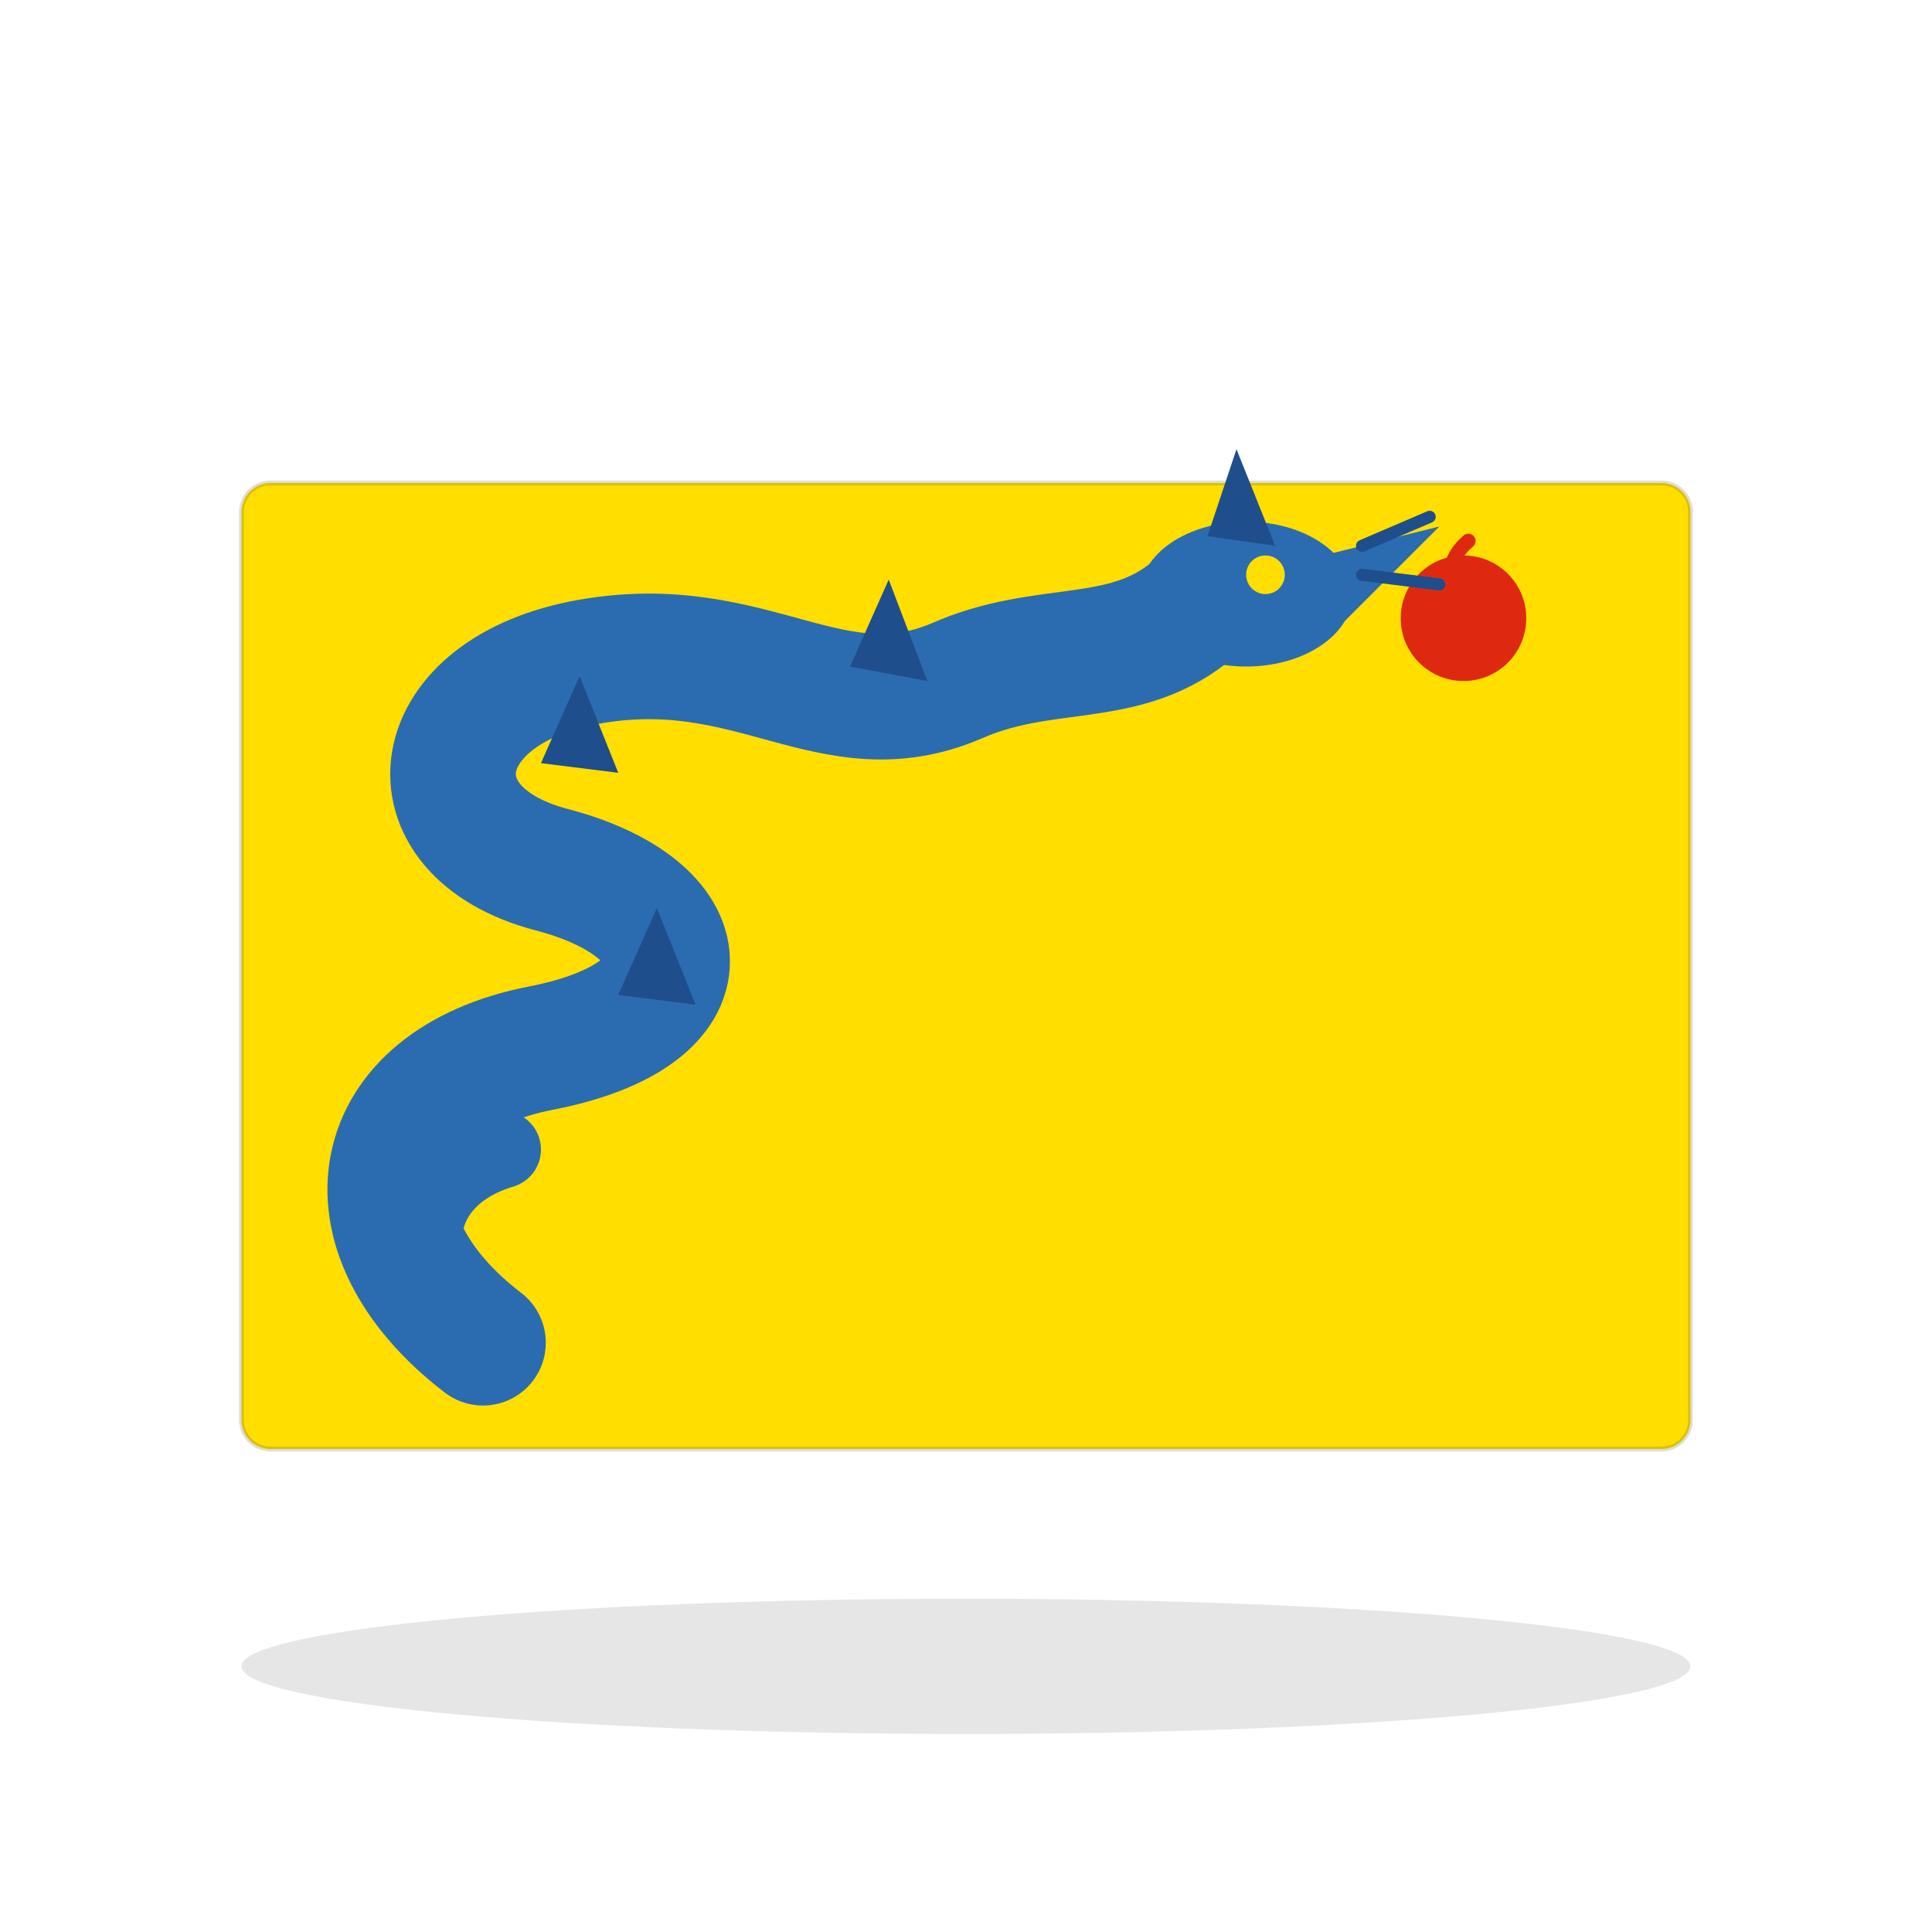
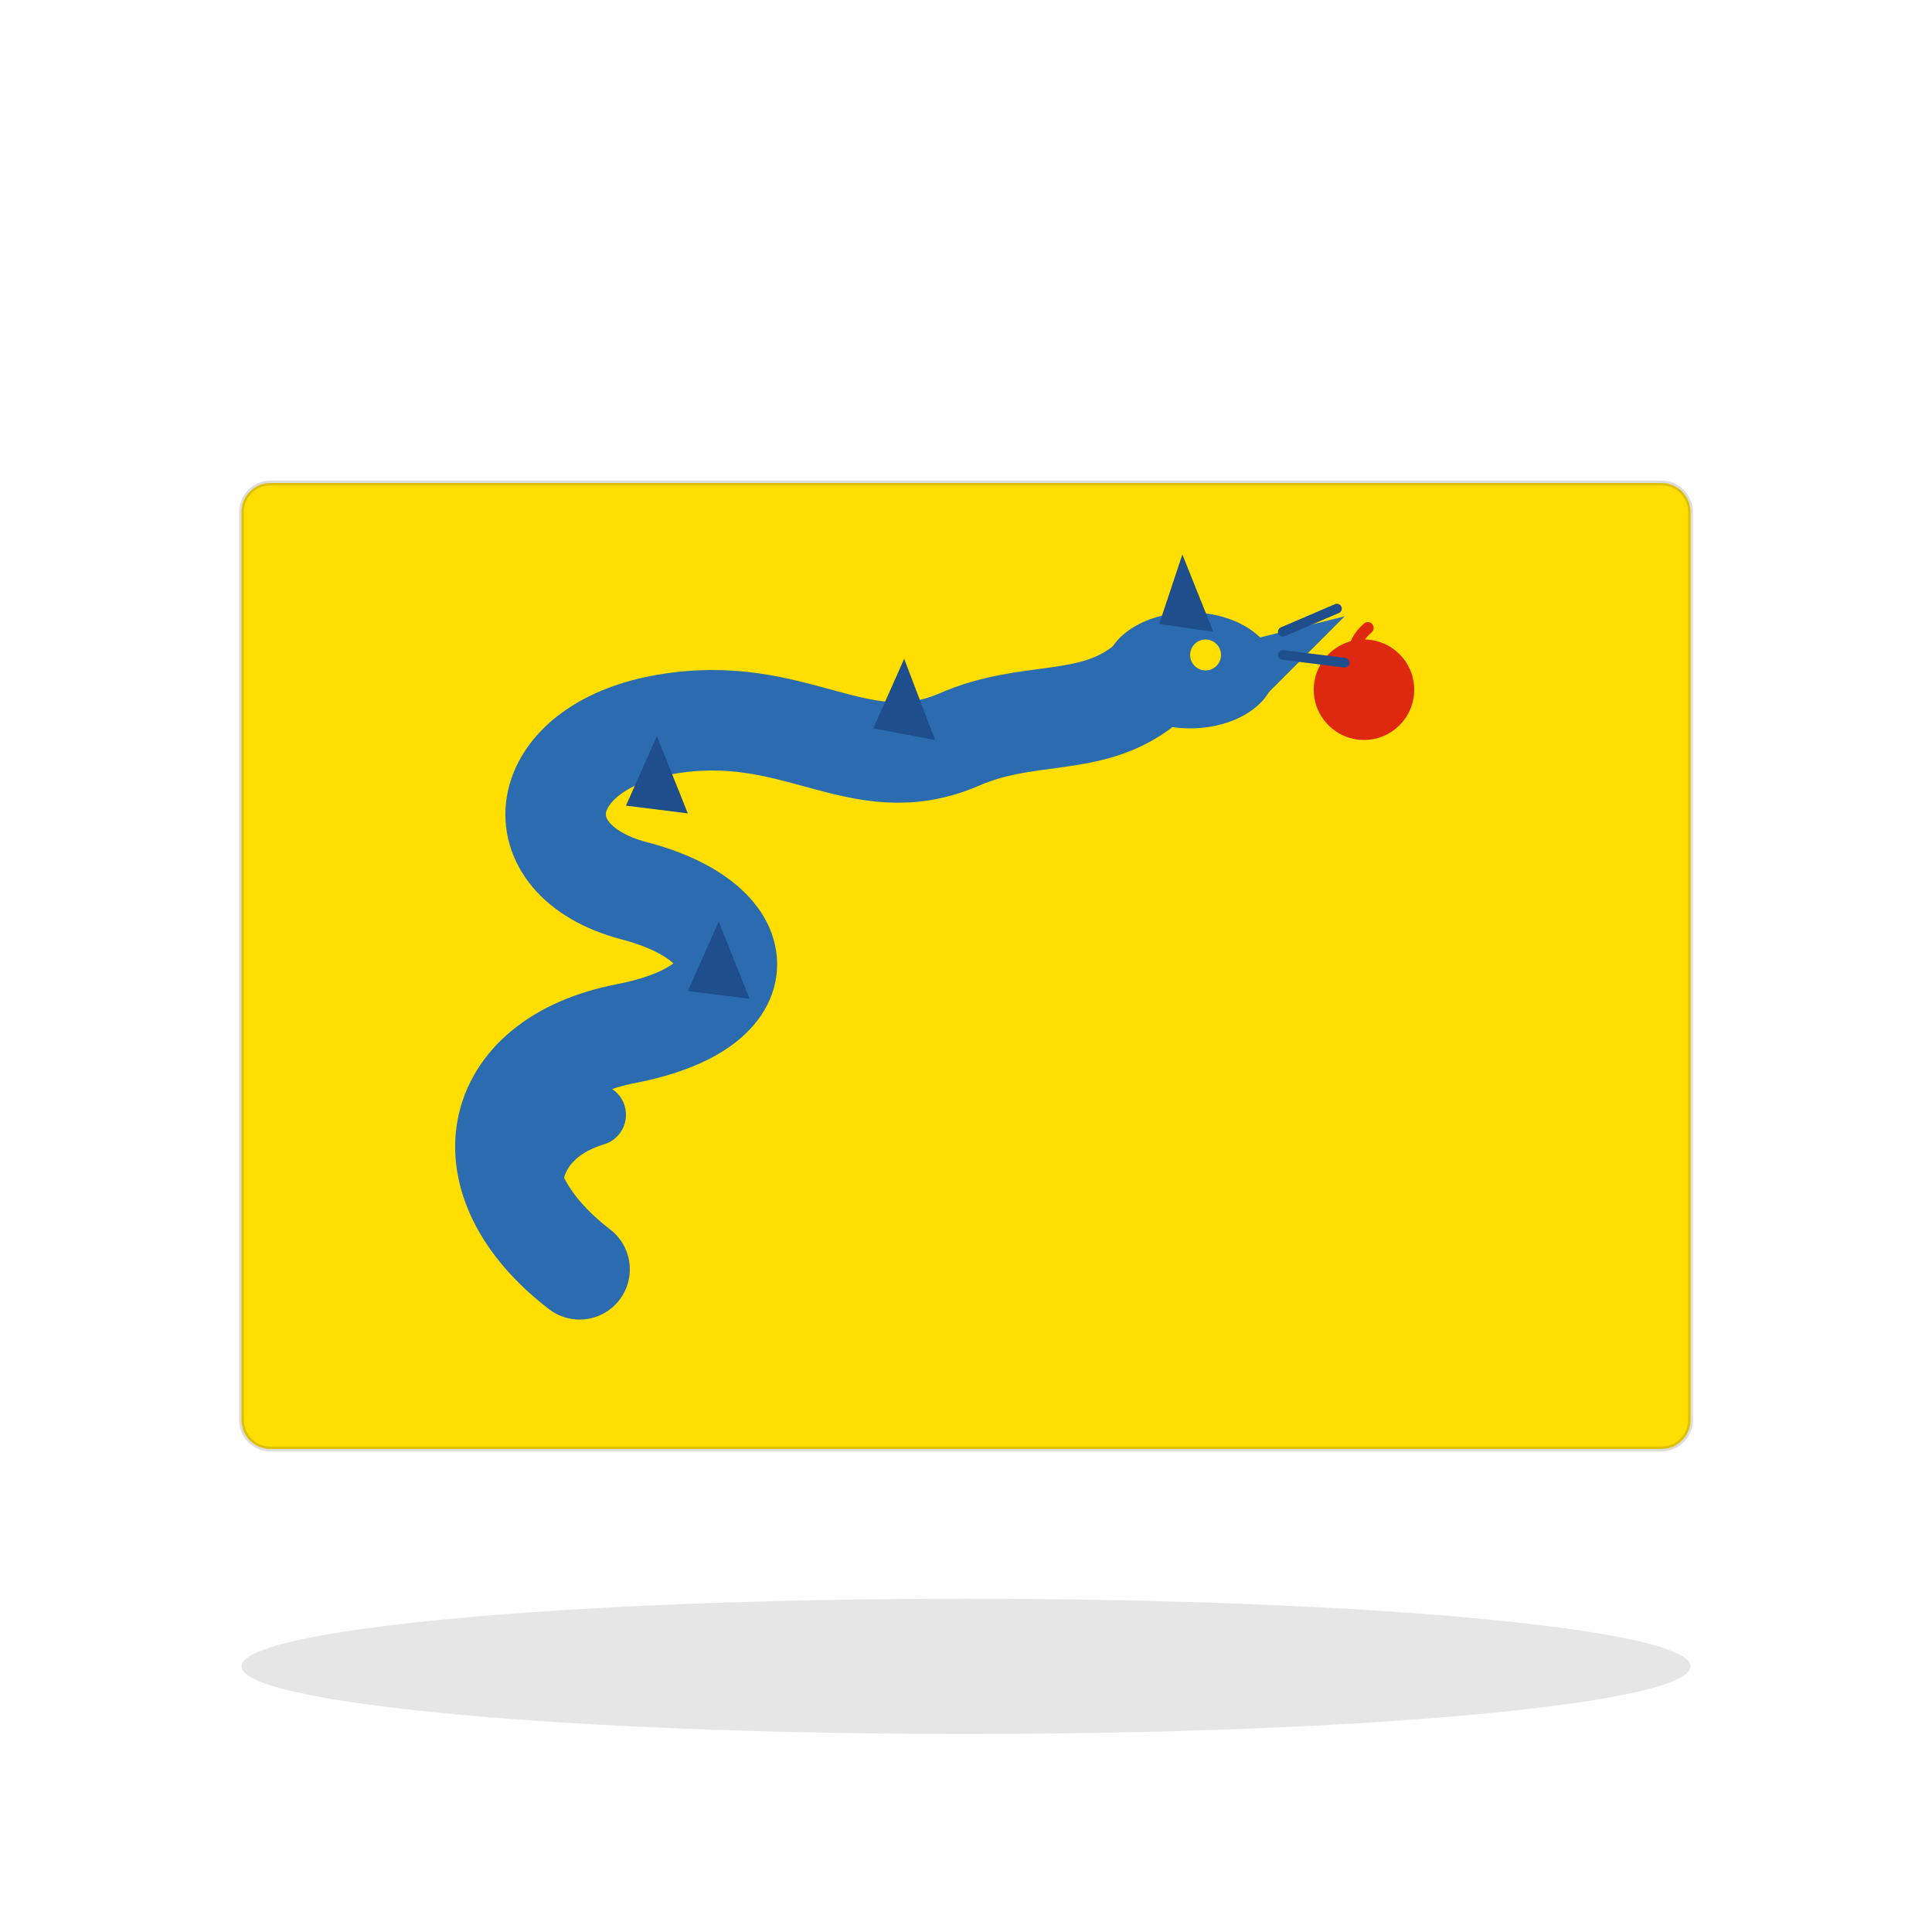
<svg xmlns="http://www.w3.org/2000/svg" viewBox="0 0 400 400" role="img" aria-labelledby="t">
  <ellipse cx="200" cy="345" rx="150" ry="14" fill="#000" opacity="0.1" />
  <rect x="50" y="100" width="300" height="200" rx="6" fill="#FFDE00" stroke="#00000022" stroke-width="1" />
-   <circle cx="303" cy="128" r="13" fill="#DE2910" />
-   <path d="M303,128 q-6,-10 1,-16" fill="none" stroke="#DE2910" stroke-width="3" stroke-linecap="round" />
-   <path d="M100,278 C70,255 76,224 112,217 C148,210 145,188 114,180 C84,172 88,143 122,137 C156,131 172,152 198,141 C216,133 232,138 246,127" fill="none" stroke="#2B6CB0" stroke-width="26" stroke-linecap="round" stroke-linejoin="round" />
-   <path d="M100,278 C82,264 84,244 104,238" fill="none" stroke="#2B6CB0" stroke-width="16" stroke-linecap="round" />
-   <g fill="#1E4E8C">
-     <polygon points="128,206 136,188 144,208" />
-     <polygon points="112,158 120,140 128,160" />
-     <polygon points="176,138 184,120 192,141" />
-   </g>
-   <g transform="translate(246,127)">
-     <ellipse cx="12" cy="-4" rx="22" ry="15" fill="#2B6CB0" />
-     <polygon points="28,-12 52,-18 32,2" fill="#2B6CB0" />
-     <polygon points="4,-16 10,-34 18,-14" fill="#1E4E8C" />
-     <circle cx="16" cy="-8" r="4" fill="#FFDE00" />
-     <path d="M36,-14 L50,-20" stroke="#1E4E8C" stroke-width="2.5" fill="none" stroke-linecap="round" />
-     <path d="M36,-8 L52,-6" stroke="#1E4E8C" stroke-width="2.5" fill="none" stroke-linecap="round" />
+   <g transform="translate(200 202) scale(0.8) translate(-200 -202)">
+     <circle cx="303" cy="128" r="13" fill="#DE2910" />
+     <path d="M303,128 q-6,-10 1,-16" fill="none" stroke="#DE2910" stroke-width="3" stroke-linecap="round" />
+     <path d="M100,278 C70,255 76,224 112,217 C148,210 145,188 114,180 C84,172 88,143 122,137 C156,131 172,152 198,141 C216,133 232,138 246,127" fill="none" stroke="#2B6CB0" stroke-width="26" stroke-linecap="round" stroke-linejoin="round" />
+     <path d="M100,278 C82,264 84,244 104,238" fill="none" stroke="#2B6CB0" stroke-width="16" stroke-linecap="round" />
+     <g fill="#1E4E8C">
+       <polygon points="128,206 136,188 144,208" />
+       <polygon points="112,158 120,140 128,160" />
+       <polygon points="176,138 184,120 192,141" />
+     </g>
+     <g transform="translate(246,127)">
+       <ellipse cx="12" cy="-4" rx="22" ry="15" fill="#2B6CB0" />
+       <polygon points="28,-12 52,-18 32,2" fill="#2B6CB0" />
+       <polygon points="4,-16 10,-34 18,-14" fill="#1E4E8C" />
+       <circle cx="16" cy="-8" r="4" fill="#FFDE00" />
+       <path d="M36,-14 L50,-20" stroke="#1E4E8C" stroke-width="2.5" fill="none" stroke-linecap="round" />
+       <path d="M36,-8 L52,-6" stroke="#1E4E8C" stroke-width="2.5" fill="none" stroke-linecap="round" />
+     </g>
  </g>
</svg>
